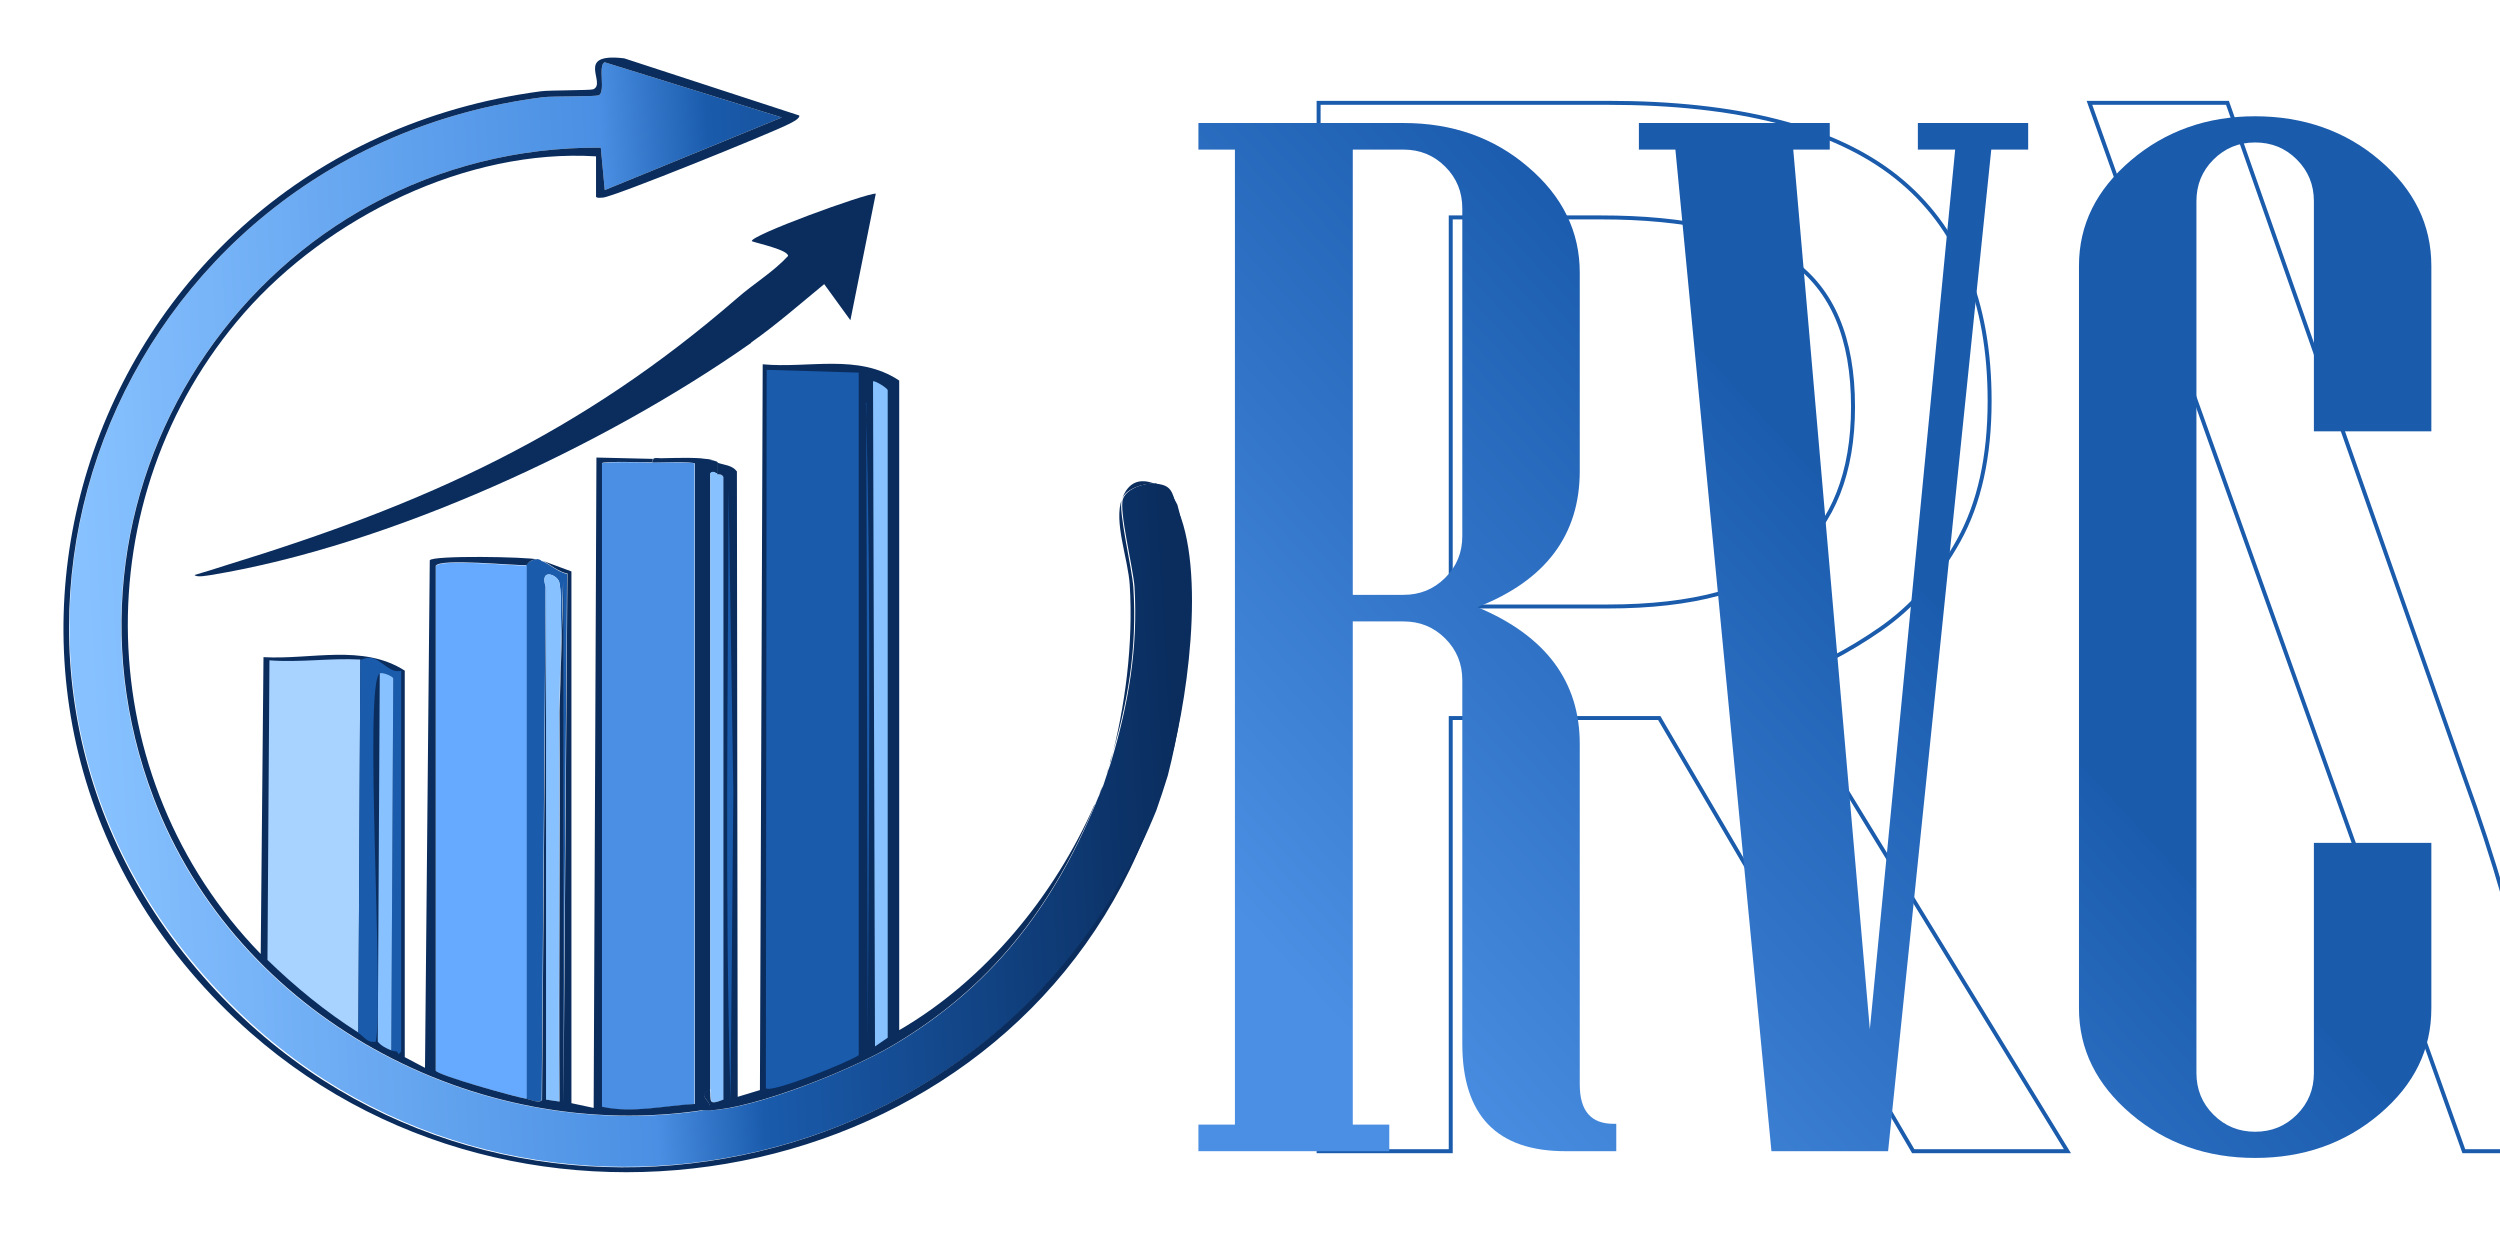
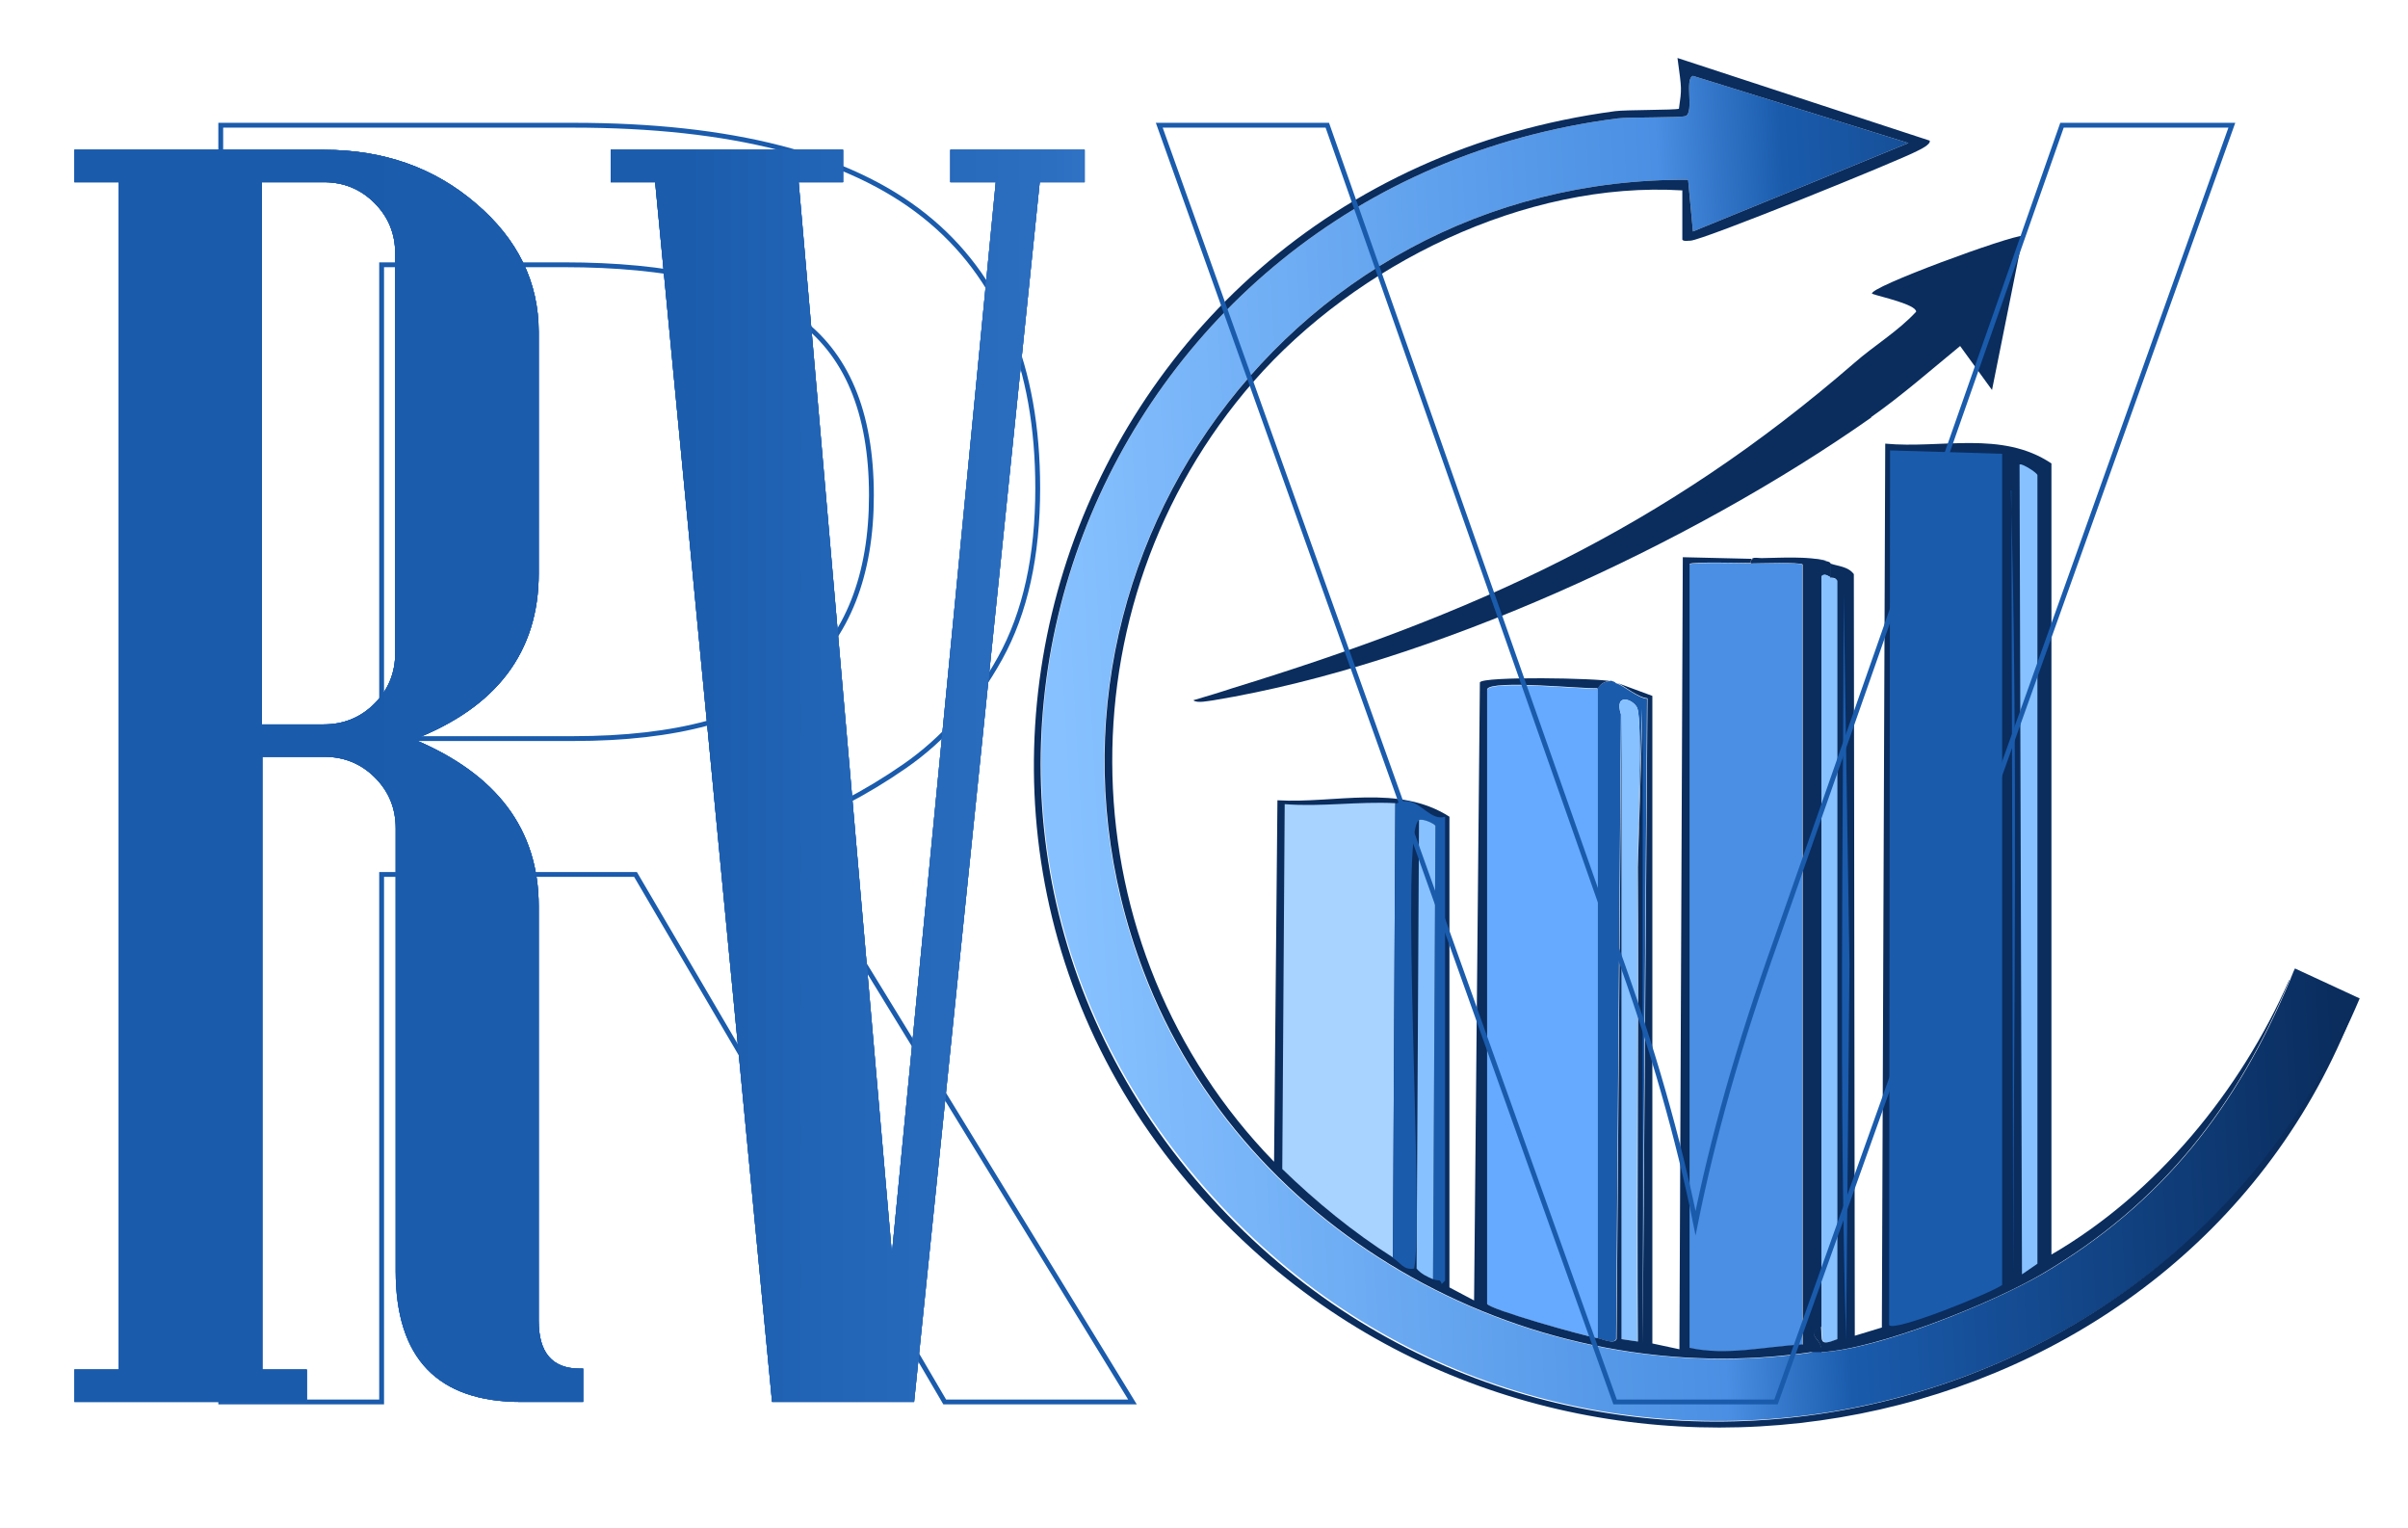
- <svg xmlns="http://www.w3.org/2000/svg" id="Capa_1" version="1.1" viewBox="0 0 630 316.1">
+ <svg xmlns="http://www.w3.org/2000/svg" xmlns:xlink="http://www.w3.org/1999/xlink" id="Capa_1" version="1.1" viewBox="0 0 498.4 316.1">
  <defs>
    <style>
      .st0 {
        fill: url(#Degradado_sin_nombre_169);
      }

      .st1 {
        fill: #a8d2ff;
      }

      .st2 {
+         fill: url(#Degradado_sin_nombre_54);
+       }
+ 
+       .st3 {
        isolation: isolate;
      }

-       .st3 {
+       .st4 {
        fill: none;
        font-family: NiagaraSolid-Reg, 'Niagara Solid';
        font-size: 370px;
        stroke: #1a5bac;
        stroke-miterlimit: 10;
      }

-       .st4 {
+       .st5 {
        fill: #4a8fe3;
      }

-       .st5 {
+       .st6 {
        fill: url(#Degradado_sin_nombre);
      }

-       .st6 {
+       .st7 {
        fill: #1a5bac;
      }

-       .st7 {
+       .st8 {
        fill: #0a2d5e;
      }

-       .st8 {
+       .st9 {
+         fill: url(#Degradado_sin_nombre1);
+       }
+ 
+       .st10 {
        fill: #6af;
      }

-       .st9 {
+       .st11 {
        fill: #87c1ff;
      }
    </style>
-     <linearGradient id="Degradado_sin_nombre" data-name="Degradado sin nombre" x1="293.8" y1="863.1" x2="22.4" y2="878.6" gradientTransform="translate(0 -716)" gradientUnits="userSpaceOnUse">
+     <linearGradient id="Degradado_sin_nombre" data-name="Degradado sin nombre" x1="476.5" y1="912.5" x2="476.5" y2="912.5" gradientTransform="translate(0 -716)" gradientUnits="userSpaceOnUse">
      <stop offset="0" stop-color="#0a2d5e" />
      <stop offset=".4" stop-color="#1a5bac" />
      <stop offset=".5" stop-color="#4a8fe3" />
      <stop offset="1" stop-color="#87c1ff" />
    </linearGradient>
-     <linearGradient id="Degradado_sin_nombre_169" data-name="Degradado sin nombre 169" x1="337.9" y1="259.4" x2="506.1" y2="105.3" gradientUnits="userSpaceOnUse">
+     <linearGradient id="Degradado_sin_nombre1" data-name="Degradado sin nombre" x1="479.5" y1="863.8" x2="220.2" y2="878.6" xlink:href="#Degradado_sin_nombre" />
+     <linearGradient id="Degradado_sin_nombre_169" data-name="Degradado sin nombre 169" x1="20" y1="235.9" x2="162.4" y2="105.4" gradientUnits="userSpaceOnUse">
      <stop offset="0" stop-color="#4a8fe3" />
      <stop offset=".8" stop-color="#1b5cae" />
      <stop offset=".8" stop-color="#1a5bac" />
    </linearGradient>
+     <linearGradient id="Degradado_sin_nombre_54" data-name="Degradado sin nombre 54" x1="16.6" y1="160.5" x2="268.2" y2="160.5" gradientUnits="userSpaceOnUse">
+       <stop offset="0" stop-color="#1a5bac" />
+       <stop offset=".5" stop-color="#1b5cad" />
+       <stop offset=".6" stop-color="#2163b4" />
+       <stop offset=".8" stop-color="#2c6ec0" />
+       <stop offset=".9" stop-color="#3c7ed1" />
+       <stop offset=".9" stop-color="#5093e7" />
+       <stop offset="1" stop-color="#6af" />
+     </linearGradient>
  </defs>
  <g id="Objeto_generativo">
-     <path class="st7" d="M179.9,116.1c1.1.2.9.5,1,.5v2.9c-.6-.3-1.2-.9-1.9-.2v155.2c-3.6,2.1.5,2.4,0,5.4h-1.5c-1.1,0-2.3-1.5-2.4-1.5V116.8c-.4-.5-9.2-.2-10.7-.2-.2-1.5,1.3-.9,2.2-1,4.1,0,9.4-.4,13.4.5h-.1Z" />
-     <path class="st6" d="M136.6,141.4c1.5.5,4.3,3,6.3,3.2l-1,133.5v-131.5l-1,32.9c0-5.6,1.1-29.6,0-32.9-.6-1.8-4.9-3.5-3.4,1.2l-1,129.3c-.5,1.2-3.4-.2-3.9-.2v-134.5c.2,0,.7-1.4,2.9-1.5,1,.2.9.5,1,.5h0Z" />
-     <path class="st7" d="M293.9,195.5c5.1-19.9,8-48.3,2.4-68.2,7.9,16,2.8,51.7-2.4,68.2Z" />
-     <path class="st7" d="M279.8,192.1c3.8-14,5.8-30,4.9-44.6-.4-6.7-4.1-16-2-21.7-1,2.8,2.6,17.5,2.9,22.2,1,15.5-1.4,29.4-5.9,44.1h.1Z" />
-     <path class="st7" d="M291,121.9c-2.7-.2-7.3,1.2-8.3,3.9,1.6-4.3,4.4-5.4,8.3-3.9Z" />
-     <path class="st7" d="M291,204.2c1-2.5,2.1-6.1,2.9-8.8-1,3.8-1.8,5.3-2.9,8.8Z" />
-     <path class="st7" d="M296.4,127.3c-1.3-2.7-2.4-4.2-5.4-5.4,4.2.2,4.4,2.1,5.4,5.4Z" />
-     <path class="st7" d="M276.9,200.4c.3-.7.7-1.8,1-2.4-.3.9-.6,1.6-1,2.4Z" />
-     <path class="st7" d="M275.9,202.8c.3-.7.7-1.7,1-2.4-.4.9-.6,1.6-1,2.4Z" />
-     <path class="st7" d="M290,206.7c.3-.8.8-1.9,1-2.4-.3.9-.6,1.6-1,2.4Z" />
-     <path class="st7" d="M279.3,193.5c.1-.5.4-1,.5-1.5-.2.6-.4,1.1-.5,1.5Z" />
-     <path class="st7" d="M278.8,195c.2-.5.3-1,.5-1.5-.1.5-.3,1-.5,1.5Z" />
-     <path class="st7" d="M278.3,196.5c.2-.5.3-1,.5-1.5-.2.5-.3,1-.5,1.5Z" />
-     <path class="st7" d="M277.8,197.9c.2-.5.3-1,.5-1.5-.2.5-.3.9-.5,1.5Z" />
-     <path class="st5" d="M177.5,279.8h1.5c11.6-.5,35.2-10.1,45.6-16.1,25.1-14.7,40.5-34.8,51.4-60.9.4-.9.6-1.6,1-2.4.3-.8.6-1.6,1-2.4.2-.5.3-.9.5-1.5s.3-.9.5-1.5c.1-.5.3-.9.5-1.5s.3-.8.5-1.5c4.4-14.7,6.8-28.6,5.9-44.1-.3-4.6-4-19.4-2.9-22.2,1-2.7,5.6-4.1,8.3-3.9,3,1.1,4,2.7,5.4,5.4,5.5,19.9,2.7,48.3-2.4,68.2-.8,2.6-2,6.3-2.9,8.8-.2.6-.7,1.6-1,2.4-40,95.2-167.5,118.3-237.2,41.2C-21.5,165.8,28.1,38.4,136.8,24.5c2.4-.3,13.3-.1,14.1-.5,1.8-.8-.3-7.7,1.5-8.3l44.6,13.9-44.6,18.3-1-10.7c-84.7-.5-143,84.3-112.8,163.9,20.9,55.1,81,87.4,138.8,78.7h.1Z" />
-     <path class="st4" d="M164.3,116.6c1.5,0,10.4-.2,10.7.2v161.5c-7.7.4-15.6,2.4-23.4.7V116.8c.4-.5,11.1-.3,12.7-.2h0Z" />
-     <path class="st8" d="M132.7,142.4v134.5c-2.7-.4-22.3-5.8-22.9-7.1v-127.1c.9-2,20.1,0,22.9-.2h0Z" />
-     <path class="st9" d="M140.9,179.4c.2,32.7-.2,65.4,0,98.2l-3.4-.5v-129.3c-1.5-4.7,2.8-3,3.4-1.2,1.1,3.2,0,27.3,0,32.9h0Z" />
-     <path class="st7" d="M135.6,140.9c-2.2,0-2.7,1.4-2.9,1.5-2.8.2-22-1.8-22.9.2v127.2c.6,1.2,20.2,6.7,22.9,7.1.5,0,3.4,1.4,3.9.2l1-129.3v129.3l3.4.5c-.2-32.7.2-65.4,0-98.2l1-32.9v131.5l1-133.5c-2.1-.2-4.8-2.6-6.3-3.2l7.3,2.7v134l5.6,1.2.7-163.9,29.7.7c-4-.9-9.2-.6-13.4-.5-.9,0-2.4-.5-2.2,1-1.6,0-12.3-.3-12.7.2v162.2c7.7,1.7,15.7-.3,23.4-.7.1,0,1.4,1.5,2.4,1.5-57.8,8.8-117.9-23.6-138.8-78.7C8.5,121.5,66.7,36.7,151.4,37.2l1,10.7,44.6-18.3-44.6-13.9c-1.8.6.3,7.5-1.5,8.3-.8.4-11.8.2-14.1.5C28.1,38.4-21.5,165.8,52.8,247.9c69.7,77.1,197.3,54.1,237.2-41.2-33.6,91.6-154.5,117.1-226.8,53.6C-26.3,181.6,18.9,38.7,136.3,23c2.2-.3,12.4-.2,13.2-.5,3.5-1.5-4.9-9.3,7.8-7.8l44.1,14.4c.3.8-2.1,1.9-2.7,2.2-3.8,2-44.2,18.4-46.8,18.5-.5,0-1.4.2-1.7-.2v-10.2c-32.5-2-67.5,15.3-88.7,39.5-40.6,46.5-38.8,117.3,4.2,161.5l.7-74.8c11.9.7,25-3.4,35.6,3.4v97.4l5.1,2.7,1.2-127.9c.6-1.3,24.6-.9,27.3-.2h0Z" />
-     <path class="st1" d="M90.8,166.2l-.5,94c-8.2-5.2-15.9-11.5-22.9-18.3l.5-75.5c7.6.6,15.2-.6,22.9-.2h0Z" />
-     <path class="st6" d="M98.6,264.7l.5-93.8c-.2-.5-2.8-1.6-3.4-1.2-4.1,2.2,1.1,82.2-1,92.8-2.2.4-2.9-1.3-4.4-2.2l.5-94c.3,0,1.4-.7,2.7-.5,2.6.3,4.8,4.1,7.6,3.2v96l-.7.7c-.4-1.2-.6-.5-1.7-1h0Z" />
-     <path class="st9" d="M98.6,264.7c-1.2-.5-2.5-1.1-3.4-2.2l.5-92.8c.7-.4,3.2.7,3.4,1.2l-.5,93.8h0Z" />
-     <path class="st9" d="M180.9,119.5c.4.2,1.1,0,1.5.7v156.9c-4,1.6-3.1.3-3.4-2.7V119.2c.7-.7,1.3,0,1.9.2h0Z" />
-     <path class="st7" d="M275.9,202.8c-10.9,26.1-26.3,46.2-51.4,60.9-10.3,6-33.9,15.5-45.6,16.1.5-3-3.6-3.3,0-5.4.3,3-.6,4.3,3.4,2.7V120.2c-.4-.8-1.1-.6-1.5-.7v-2.9c1.7.6,3.7.6,4.9,2.2l.2,157.6,5.6-1.7.7-182.9c11.6,1.1,24.1-2.8,34.4,4.1v163.7c21.7-12.6,39.1-33.8,49.2-56.8h.1Z" />
-     <path class="st6" d="M193.3,93.2l23.1.7v172c-2.4,1.7-22.4,9.8-23.4,8.3l.2-181h0Z" />
-     <path class="st9" d="M220.1,96.1c.4-.2,3.4,1.6,3.6,2.2v163.2l-3.2,2.2-.5-167.6h0Z" />
-     <path class="st6" d="M183.6,122.9l1.2,76.7-.7,77.7c-1.5-51.4-.6-103-.5-154.4h0Z" />
-     <path class="st6" d="M218.2,101.5c1.5,54,.6,108.2.5,162.2l-.2-84-.2-78.2h-.1Z" />
-     <path class="st6" d="M149.5,103.9c1.2-.2.5,1-.5,1-.5-.2.4-1,.5-1Z" />
+     <path class="st8" d="M377.9,116.1c1.1.2.9.5,1,.5v2.9c-.6-.3-1.2-.9-1.9-.2v155.2c-3.6,2.1.5,2.4,0,5.4h-1.5c-1.1,0-2.3-1.5-2.4-1.5V116.8c-.4-.5-9.2-.2-10.7-.2-.2-1.5,1.3-.9,2.2-1,4.1,0,9.4-.4,13.4.5h-.1Z" />
+     <path class="st7" d="M334.6,141.4c1.5.5,4.3,3,6.3,3.2l-1,133.5v-131.5l-1,32.9c0-5.6,1.1-29.6,0-32.9-.6-1.8-4.9-3.5-3.4,1.2l-1,129.3c-.5,1.2-3.4-.2-3.9-.2v-134.5c.2,0,.7-1.4,2.9-1.5,1,.2.9.5,1,.5h0Z" />
+     <path class="st8" d="M473.9,202.8c.3-.7.7-1.7,1-2.4-.4.9-.6,1.6-1,2.4Z" />
+     <path class="st6" d="M476.5,196.5" />
+     <path class="st9" d="M488.4,206.6c-40,95.2-167.5,118.3-237.2,41.2-74.7-82-25.1-209.4,83.6-223.3,2.4-.3,13.3-.1,14.1-.5,1.8-.8-.3-7.7,1.5-8.3l44.6,13.9-44.6,18.3-1-10.7c-84.7-.5-143,84.3-112.8,163.9,20.9,55.1,81,87.4,138.8,78.7h1.6c11.6-.5,35.2-10.1,45.6-16.1,25.1-14.7,40.5-34.8,51.4-60.9.4-.9.6-1.6,1-2.4" />
+     <path class="st5" d="M362.3,116.6c1.5,0,10.4-.2,10.7.2v161.5c-7.7.4-15.6,2.4-23.4.7V116.8c.4-.5,11.1-.3,12.7-.2h0Z" />
+     <path class="st10" d="M330.7,142.4v134.5c-2.7-.4-22.3-5.8-22.9-7.1v-127.1c.9-2,20.1,0,22.9-.2h0Z" />
+     <path class="st11" d="M338.9,179.4c.2,32.7-.2,65.4,0,98.2l-3.4-.5v-129.3c-1.5-4.7,2.8-3,3.4-1.2,1.1,3.2,0,27.3,0,32.9h0Z" />
+     <path class="st8" d="M333.6,140.9c-2.2,0-2.7,1.4-2.9,1.5-2.8.2-22-1.8-22.9.2v127.2c.6,1.2,20.2,6.7,22.9,7.1.5,0,3.4,1.4,3.9.2l1-129.3v129.3l3.4.5c-.2-32.7.2-65.4,0-98.2l1-32.9v131.5l1-133.5c-2.1-.2-4.8-2.6-6.3-3.2l7.3,2.7v134l5.6,1.2.7-163.9,29.7.7c-4-.9-9.2-.6-13.4-.5-.9,0-2.4-.5-2.2,1-1.6,0-12.3-.3-12.7.2v162.2c7.7,1.7,15.7-.3,23.4-.7.1,0,1.4,1.5,2.4,1.5-57.8,8.8-117.9-23.6-138.8-78.7-30.2-79.5,28-164.3,112.7-163.8l1,10.7,44.6-18.3-44.6-13.9c-1.8.6.3,7.5-1.5,8.3-.8.4-11.8.2-14.1.5-108.7,13.9-158.3,141.3-84,223.4,69.7,77.1,197.3,54.1,237.2-41.2-33.6,91.6-154.5,117.1-226.8,53.6-89.5-78.7-44.3-221.6,73.1-237.3,2.2-.3,12.4-.2,13.2-.5.6-4.3.6-3.8-.3-10.5l52.2,17.1c.3.8-2.1,1.9-2.7,2.2-3.8,2-44.2,18.4-46.8,18.5-.5,0-1.4.2-1.7-.2v-10.2c-32.5-2-67.5,15.3-88.7,39.5-40.6,46.5-38.8,117.3,4.2,161.5l.7-74.8c11.9.7,25-3.4,35.6,3.4v97.4l5.1,2.7,1.2-127.9c.6-1.3,24.6-.9,27.3-.2h0Z" />
+     <path class="st1" d="M288.8,166.2l-.5,94c-8.2-5.2-15.9-11.5-22.9-18.3l.5-75.5c7.6.6,15.2-.6,22.9-.2h0Z" />
+     <path class="st7" d="M296.6,264.7l.5-93.8c-.2-.5-2.8-1.6-3.4-1.2-4.1,2.2,1.1,82.2-1,92.8-2.2.4-2.9-1.3-4.4-2.2l.5-94c.3,0,1.4-.7,2.7-.5,2.6.3,4.8,4.1,7.6,3.2v96l-.7.7c-.4-1.2-.6-.5-1.7-1h0Z" />
+     <path class="st11" d="M296.6,264.7c-1.2-.5-2.5-1.1-3.4-2.2l.5-92.8c.7-.4,3.2.7,3.4,1.2l-.5,93.8h0Z" />
+     <path class="st11" d="M378.9,119.5c.4.2,1.1,0,1.5.7v156.9c-4,1.6-3.1.3-3.4-2.7V119.2c.7-.7,1.3,0,1.9.2h0Z" />
+     <path class="st8" d="M473.9,202.8c-10.9,26.1-26.3,46.2-51.4,60.9-10.3,6-33.9,15.5-45.6,16.1.5-3-3.6-3.3,0-5.4.3,3-.6,4.3,3.4,2.7V120.2c-.4-.8-1.1-.6-1.5-.7v-2.9c1.7.6,3.7.6,4.9,2.2l.2,157.6,5.6-1.7.7-182.9c11.6,1.1,24.1-2.8,34.4,4.1v163.7c21.7-12.6,39.1-33.8,49.2-56.8h.1Z" />
+     <path class="st7" d="M391.3,93.2l23.1.7v172c-2.4,1.7-22.4,9.8-23.4,8.3l.2-181h0Z" />
+     <path class="st11" d="M418.1,96.1c.4-.2,3.4,1.6,3.6,2.2v163.2l-3.2,2.2-.5-167.6h0Z" />
+     <path class="st7" d="M381.6,122.9l1.2,76.7-.7,77.7c-1.5-51.4-.6-103-.5-154.4h0Z" />
+     <path class="st7" d="M416.2,101.5c1.5,54,.6,108.2.5,162.2l-.2-84-.2-78.2h-.1Z" />
+     <path class="st7" d="M347.5,103.9c1.2-.2.5,1-.5,1-.5-.2.4-1,.5-1Z" />
  </g>
-   <path class="st7" d="M189.3,86.4c-37.1,26.1-91.2,51.1-136.1,58.5-.9.1-3.5.7-4.2,0,2.7-.8,5.4-1.6,8.1-2.5,50.1-15.4,88.9-32.8,128.7-67.3,4.1-3.6,9-6.5,12.8-10.6,0-1.5-7.4-3.1-9.1-3.7-1.2-1.2,28.9-12.2,31.2-12l-6.4,31.9-6.6-9.1c-6.1,5-12,10.2-18.4,14.7h0Z" />
-   <g class="st2">
-     <g class="st2">
-       <text class="st3" transform="translate(296.4 290.1)">
-         <tspan x="0" y="0">RVC</tspan>
+   <path class="st8" d="M387.3,86.4c-37.1,26.1-91.2,51.1-136.1,58.5-.9.1-3.5.7-4.2,0,2.7-.8,5.4-1.6,8.1-2.5,50.1-15.4,88.9-32.8,128.7-67.3,4.1-3.6,9-6.5,12.8-10.6,0-1.5-7.4-3.1-9.1-3.7-1.2-1.2,28.9-12.2,31.2-12l-6.4,31.9-6.6-9.1c-6.1,5-12,10.2-18.4,14.7h0Z" />
+   <g class="st3">
+     <g class="st3">
+       <text class="st4" transform="translate(9.8 290.1)">
+         <tspan x="0" y="0">RV</tspan>
      </text>
      <g>
-         <path class="st0" d="M407.3,290.1h-12.8c-17.3,0-26-9-26-27.1v-91.6c0-4.1-1.4-7.6-4.3-10.5s-6.4-4.3-10.5-4.3h-12.8v126.8h9.2v6.7h-48.1v-6.7h9.2V37.7h-9.2v-6.7h51.7c12.3,0,22.8,3.7,31.4,11.1,8.7,7.4,13,16.3,13,26.6v50c0,16.1-8.6,27.6-25.8,34.3,17.2,7.2,25.8,18.7,25.8,34.5v85.8c0,6.6,2.8,9.9,8.5,9.9h.7v6.7ZM368.5,135.1V52.5c0-4.1-1.4-7.6-4.3-10.5s-6.4-4.3-10.5-4.3h-12.8v112.2h12.8c4.1,0,7.6-1.4,10.5-4.3s4.3-6.4,4.3-10.5Z" />
-         <path class="st0" d="M511,37.7h-9.2l-26,252.4h-29.4l-24.2-252.4h-9.2v-6.7h48.1v6.7h-9.2l19.3,221.7,21.5-221.7h-9.4v-6.7h27.8v6.7Z" />
-         <path class="st0" d="M612.7,254.1c0,10.4-4.3,19.2-13,26.6-8.7,7.4-19.2,11.1-31.4,11.1s-22.6-3.7-31.3-11.1c-8.7-7.4-13.1-16.3-13.1-26.6V67c0-10.4,4.4-19.2,13.1-26.6,8.7-7.4,19.2-11.1,31.3-11.1s22.8,3.7,31.4,11.1c8.7,7.4,13,16.3,13,26.6v41.7h-29.6v-58c0-4.1-1.4-7.6-4.3-10.5s-6.4-4.3-10.5-4.3-7.6,1.4-10.5,4.3-4.3,6.4-4.3,10.5v219.7c0,4.1,1.4,7.6,4.3,10.5s6.4,4.3,10.5,4.3,7.6-1.4,10.5-4.3,4.3-6.4,4.3-10.5v-58h29.6v41.7Z" />
+         <path class="st0" d="M120.7,290.1h-12.8c-17.3,0-26-9-26-27.1v-91.6c0-4.1-1.4-7.6-4.3-10.5s-6.4-4.3-10.5-4.3h-12.8v126.8h9.2v6.7H15.4v-6.7h9.2V37.7h-9.2v-6.7h51.7c12.3,0,22.8,3.7,31.4,11.1,8.7,7.4,13,16.3,13,26.6v50c0,16.1-8.6,27.6-25.8,34.3,17.2,7.2,25.8,18.7,25.8,34.5v85.8c0,6.6,2.8,9.9,8.5,9.9h.7v6.7ZM81.8,135.1V52.5c0-4.1-1.4-7.6-4.3-10.5s-6.4-4.3-10.5-4.3h-12.8v112.2h12.8c4.1,0,7.6-1.4,10.5-4.3s4.3-6.4,4.3-10.5Z" />
+         <path class="st0" d="M224.4,37.7h-9.2l-26,252.4h-29.4l-24.2-252.4h-9.2v-6.7h48.1v6.7h-9.2l19.3,221.7,21.5-221.7h-9.4v-6.7h27.8v6.7Z" />
+       </g>
+     </g>
+     <g>
+       <g>
+         <path class="st2" d="M120.7,290.1h-12.8c-17.3,0-26-9-26-27.1v-91.6c0-4.1-1.4-7.6-4.3-10.5s-6.4-4.3-10.5-4.3h-12.8v126.8h9.2v6.7H15.4v-6.7h9.2V37.7h-9.2v-6.7h51.7c12.3,0,22.8,3.7,31.4,11.1,8.7,7.4,13,16.3,13,26.6v50c0,16.1-8.6,27.6-25.8,34.3,17.2,7.2,25.8,18.7,25.8,34.5v85.8c0,6.6,2.8,9.9,8.5,9.9h.7v6.7ZM81.8,135.1V52.5c0-4.1-1.4-7.6-4.3-10.5s-6.4-4.3-10.5-4.3h-12.8v112.2h12.8c4.1,0,7.6-1.4,10.5-4.3s4.3-6.4,4.3-10.5Z" />
+         <path class="st2" d="M224.4,37.7h-9.2l-26,252.4h-29.4l-24.2-252.4h-9.2v-6.7h48.1v6.7h-9.2l19.3,221.7,21.5-221.7h-9.4v-6.7h27.8v6.7Z" />
+       </g>
+       <g>
+         <path class="st2" d="M120.7,290.1h-12.8c-17.3,0-26-9-26-27.1v-91.6c0-4.1-1.4-7.6-4.3-10.5s-6.4-4.3-10.5-4.3h-12.8v126.8h9.2v6.7H15.4v-6.7h9.2V37.7h-9.2v-6.7h51.7c12.3,0,22.8,3.7,31.4,11.1,8.7,7.4,13,16.3,13,26.6v50c0,16.1-8.6,27.6-25.8,34.3,17.2,7.2,25.8,18.7,25.8,34.5v85.8c0,6.6,2.8,9.9,8.5,9.9h.7v6.7ZM81.8,135.1V52.5c0-4.1-1.4-7.6-4.3-10.5s-6.4-4.3-10.5-4.3h-12.8v112.2h12.8c4.1,0,7.6-1.4,10.5-4.3s4.3-6.4,4.3-10.5Z" />
+         <path class="st2" d="M224.4,37.7h-9.2l-26,252.4h-29.4l-24.2-252.4h-9.2v-6.7h48.1v6.7h-9.2l19.3,221.7,21.5-221.7h-9.4v-6.7h27.8v6.7Z" />
+       </g>
+       <g>
+         <path class="st2" d="M120.7,290.1h-12.8c-17.3,0-26-9-26-27.1v-91.6c0-4.1-1.4-7.6-4.3-10.5s-6.4-4.3-10.5-4.3h-12.8v126.8h9.2v6.7H15.4v-6.7h9.2V37.7h-9.2v-6.7h51.7c12.3,0,22.8,3.7,31.4,11.1,8.7,7.4,13,16.3,13,26.6v50c0,16.1-8.6,27.6-25.8,34.3,17.2,7.2,25.8,18.7,25.8,34.5v85.8c0,6.6,2.8,9.9,8.5,9.9h.7v6.7ZM81.8,135.1V52.5c0-4.1-1.4-7.6-4.3-10.5s-6.4-4.3-10.5-4.3h-12.8v112.2h12.8c4.1,0,7.6-1.4,10.5-4.3s4.3-6.4,4.3-10.5Z" />
+         <path class="st2" d="M224.4,37.7h-9.2l-26,252.4h-29.4l-24.2-252.4h-9.2v-6.7h48.1v6.7h-9.2l19.3,221.7,21.5-221.7h-9.4v-6.7h27.8v6.7Z" />
      </g>
    </g>
  </g>
</svg>
